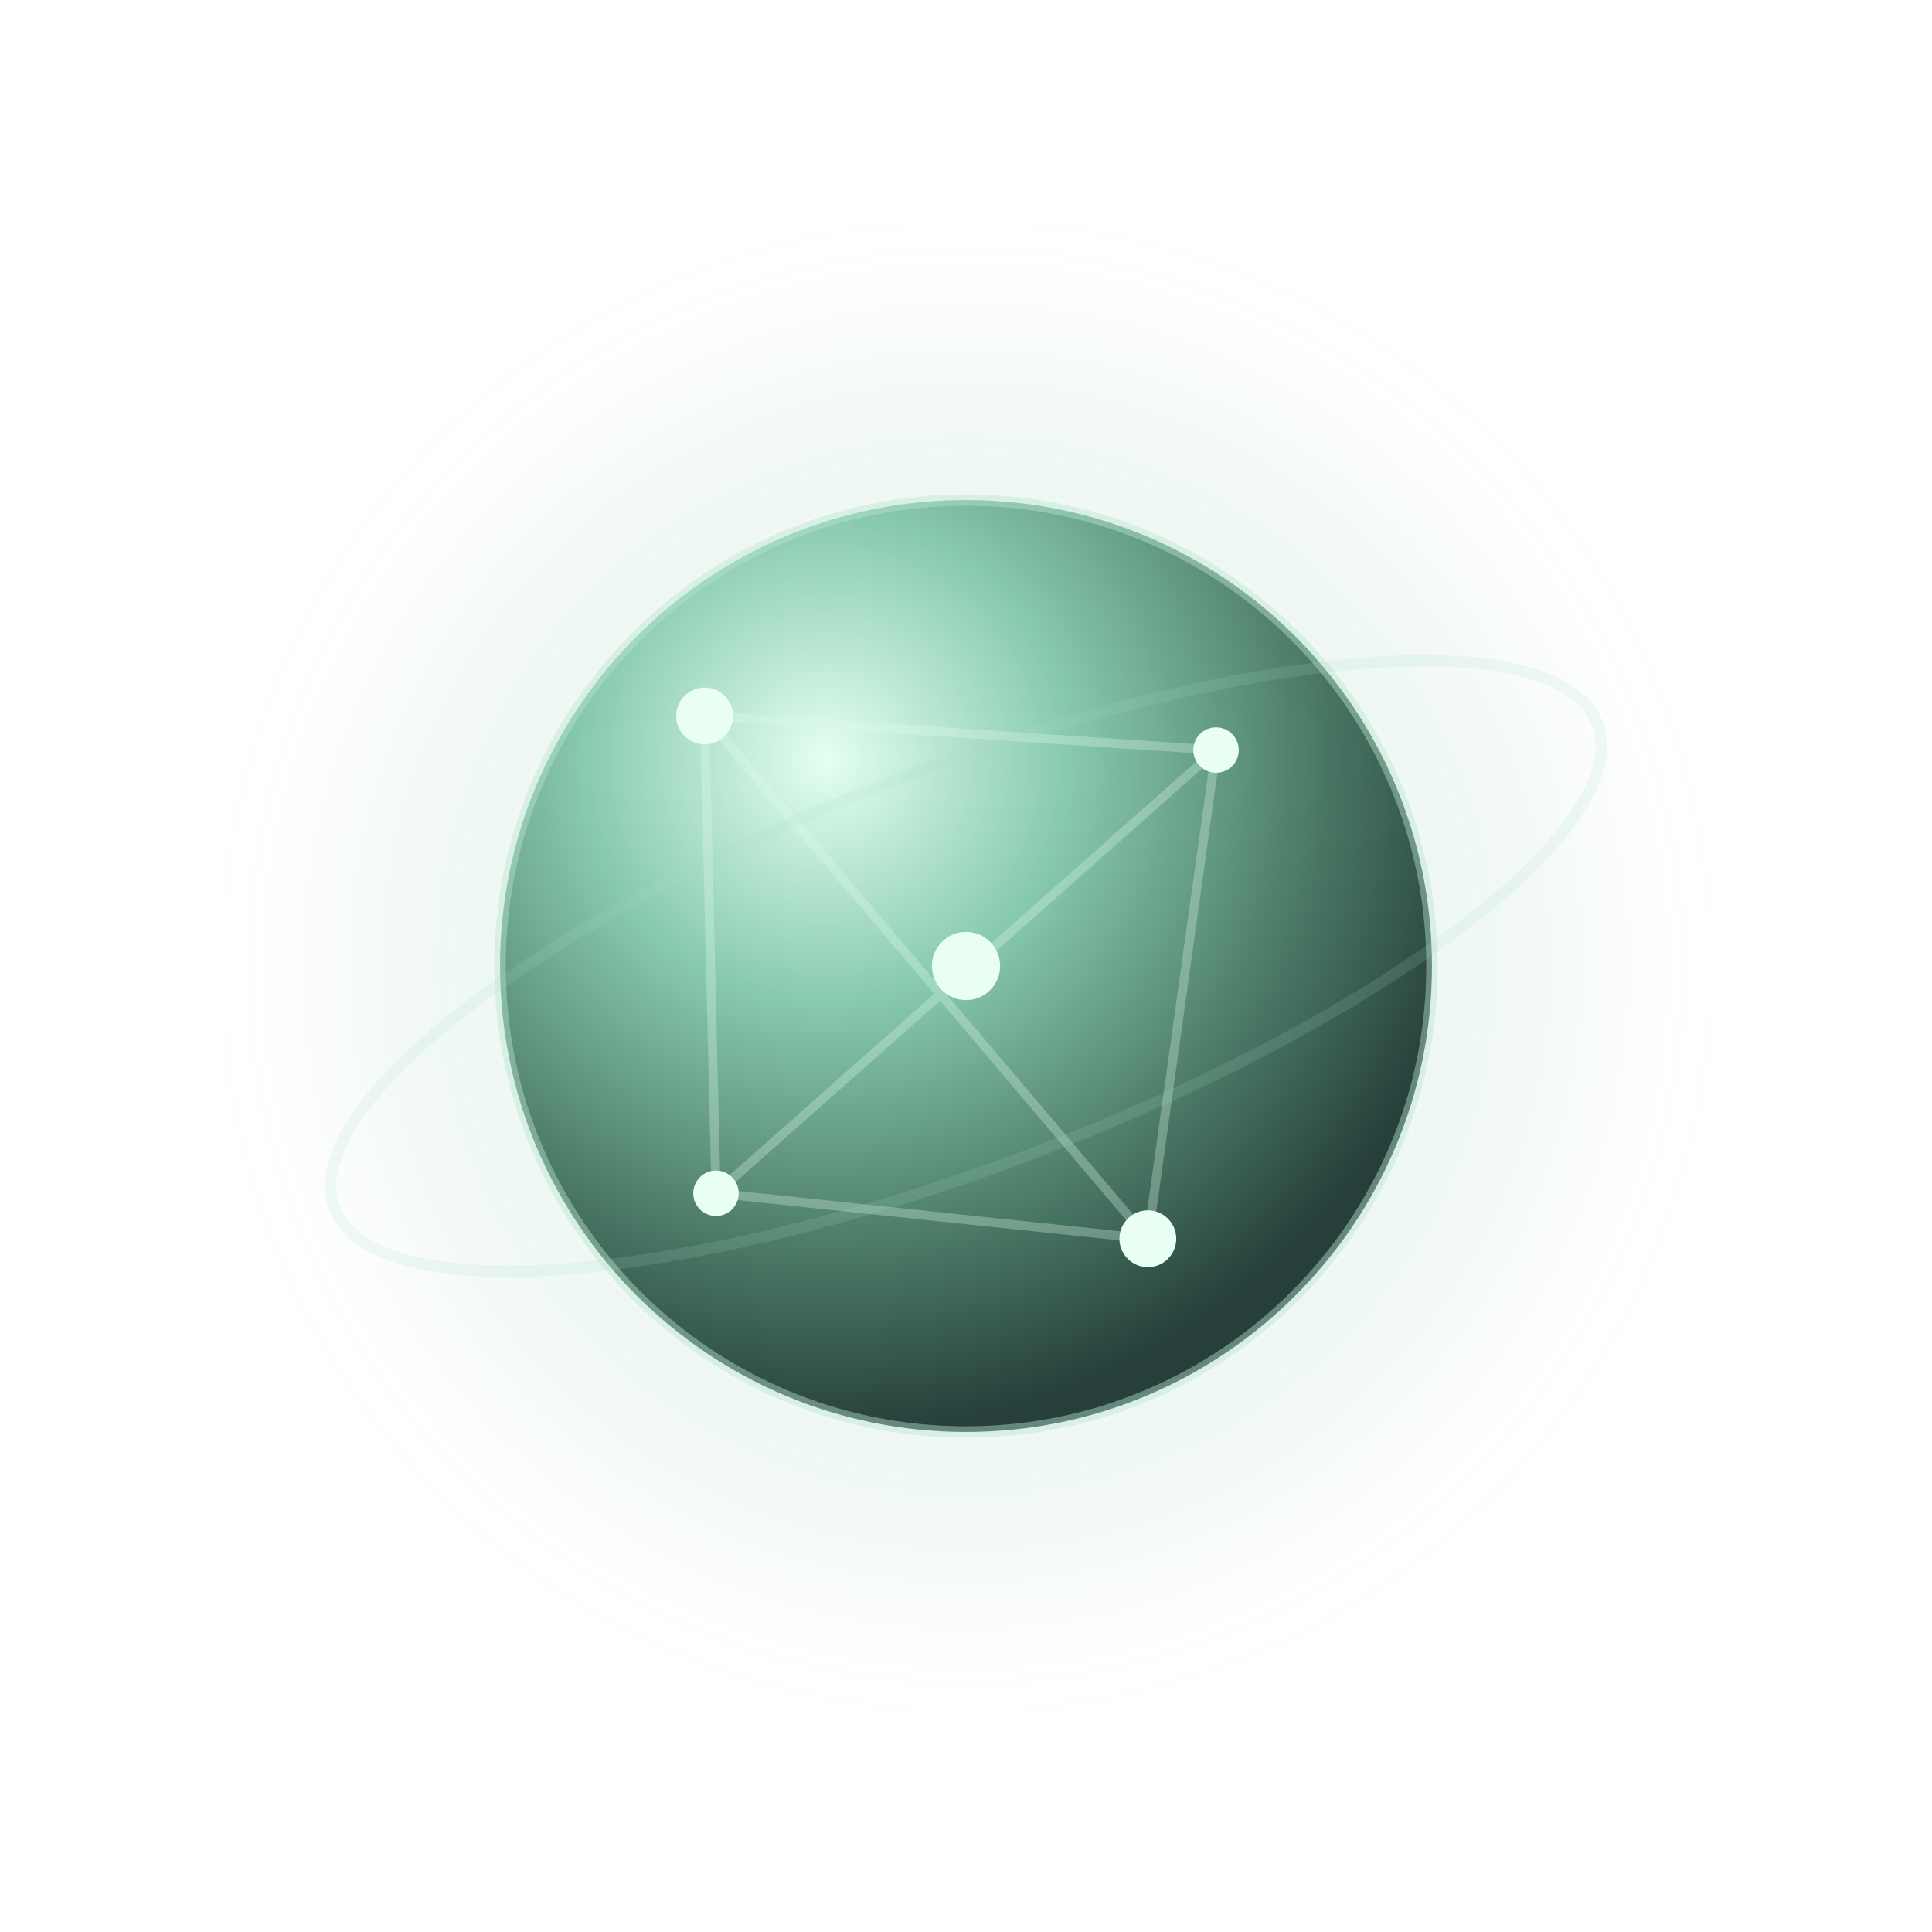
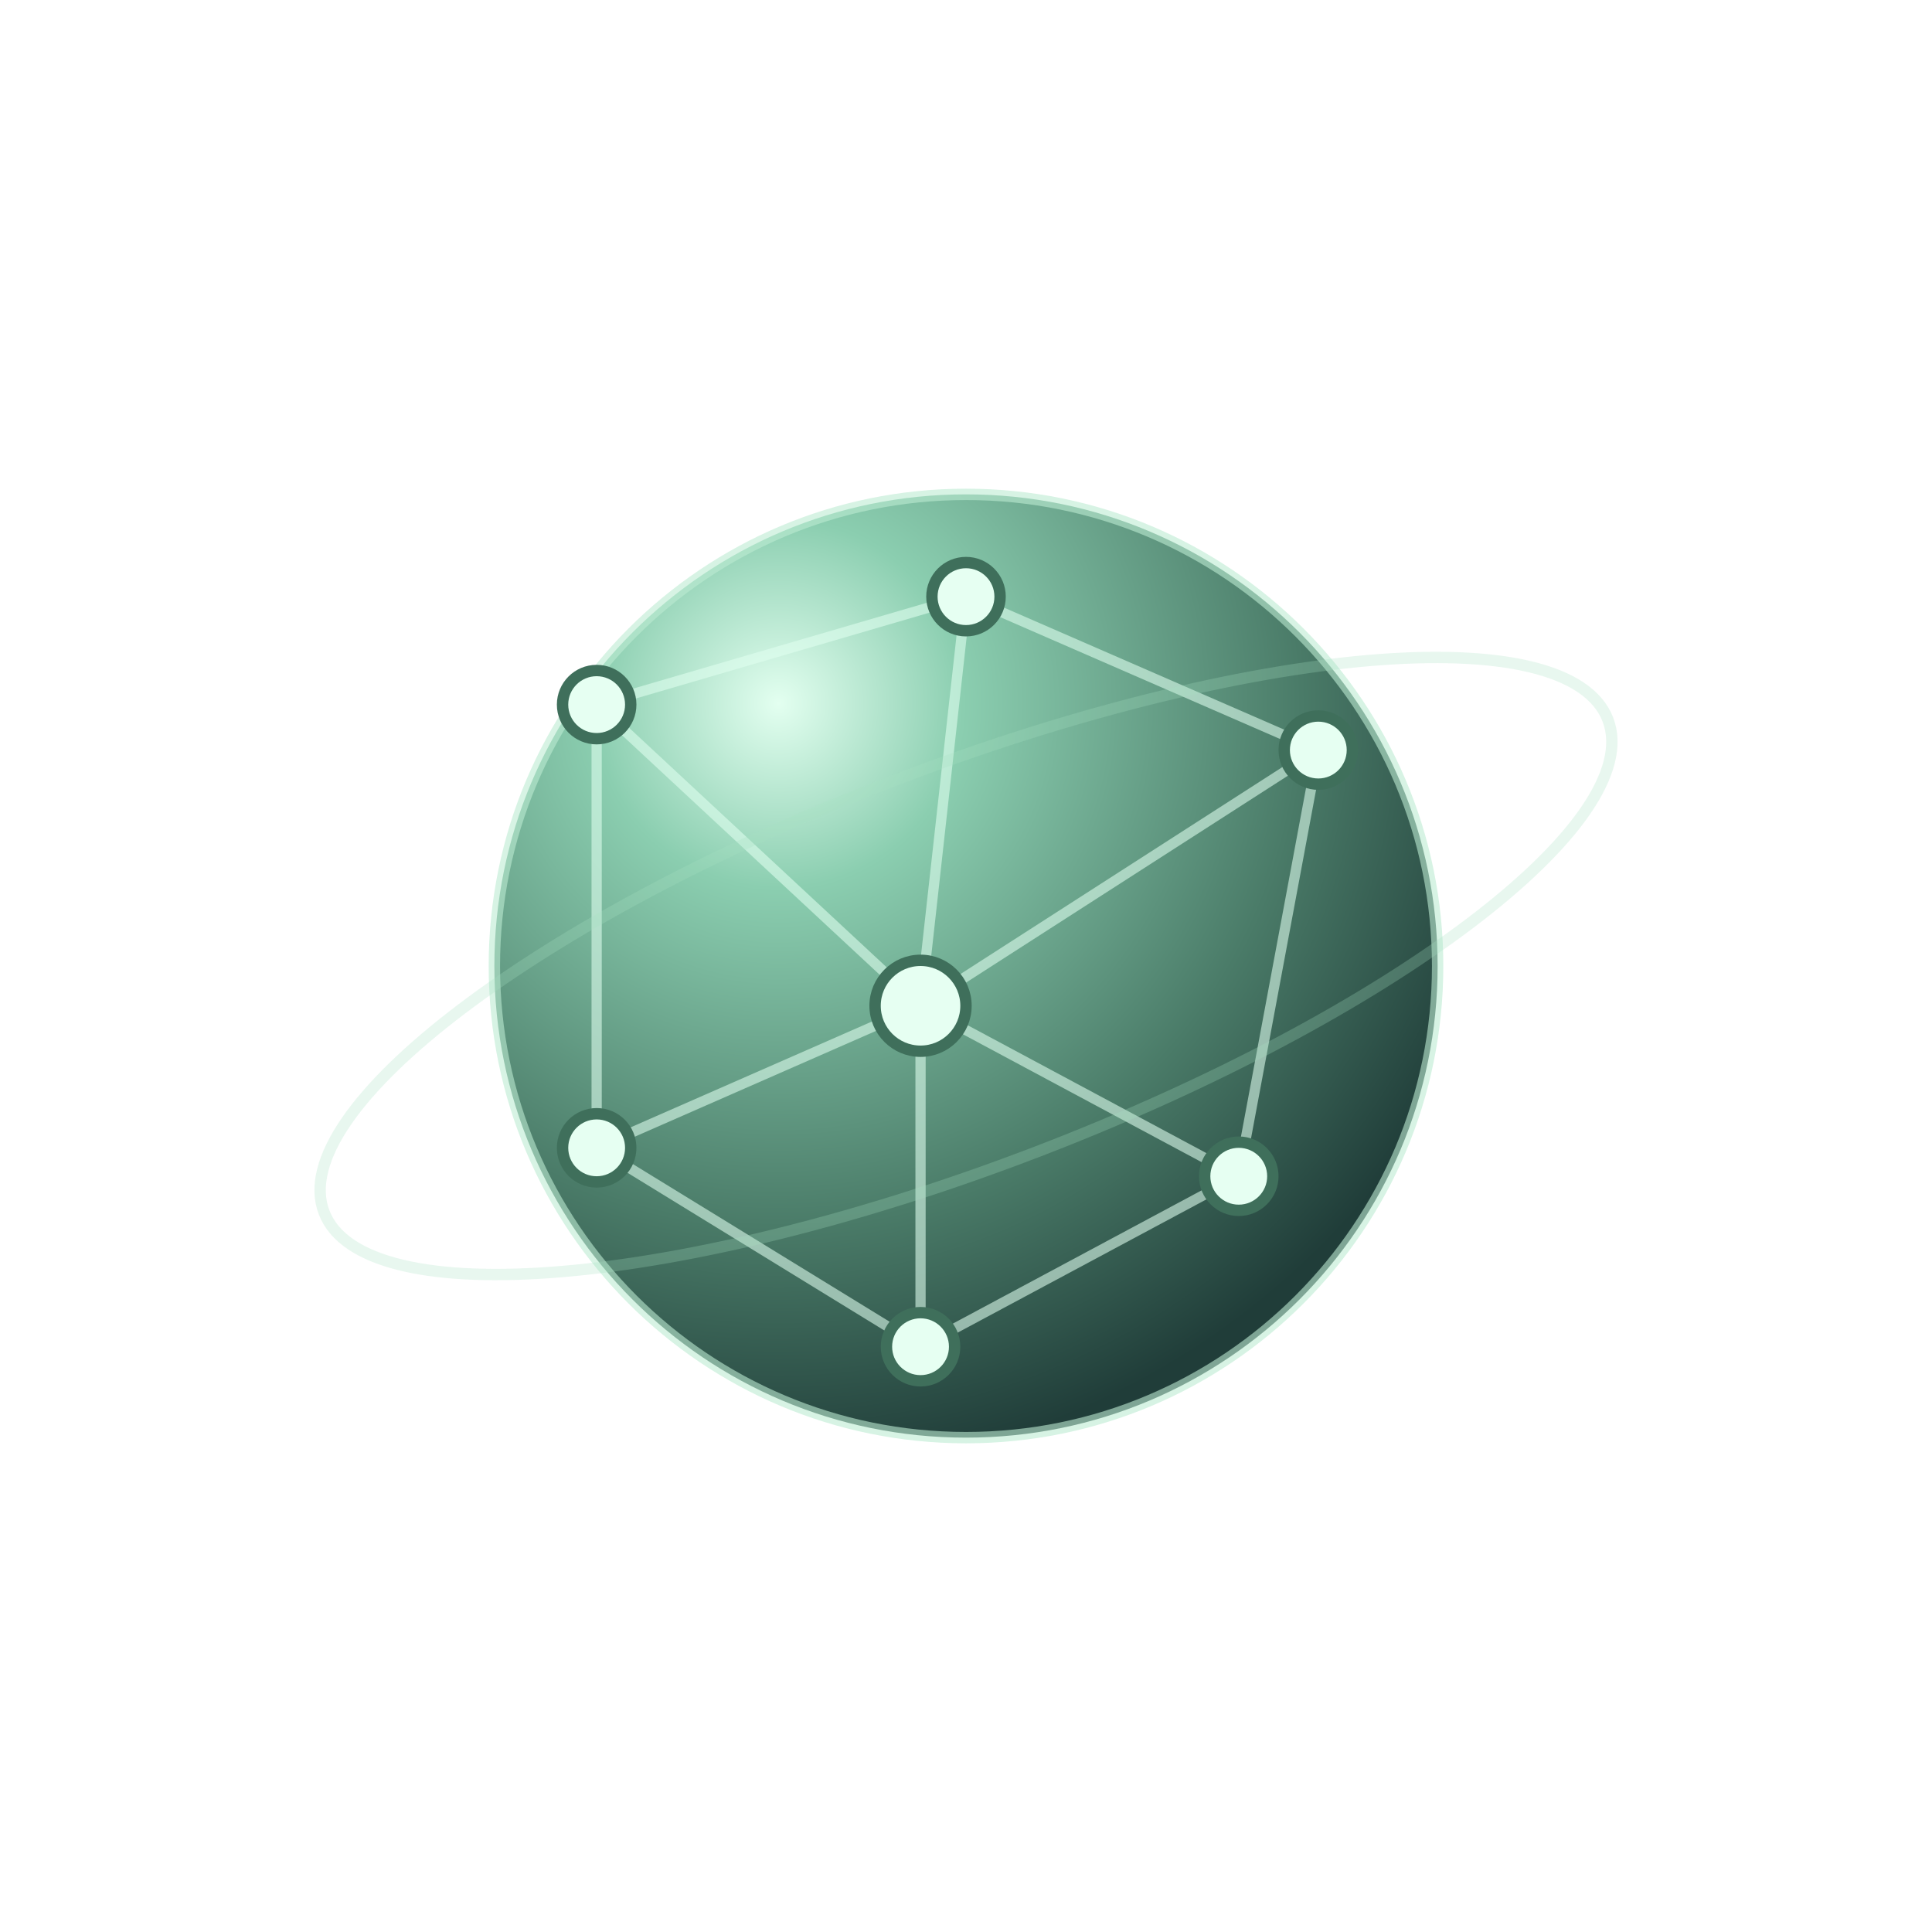
<svg xmlns="http://www.w3.org/2000/svg" viewBox="0 0 340 340">
  <defs>
-     <radialGradient id="g" cx="35%" cy="28%" r="72%">
-       <stop stop-color="#e4fff2" />
-       <stop offset=".36" stop-color="#88caae" />
-       <stop offset=".75" stop-color="#487563" />
-       <stop offset="1" stop-color="#263f3a" />
+     <radialGradient id="p" cx="30%" cy="22%" r="82%">
+       <stop stop-color="#e3fff0" />
+       <stop offset=".24" stop-color="#8bceb0" />
+       <stop offset=".68" stop-color="#4a7b68" />
+       <stop offset="1" stop-color="#203d39" />
    </radialGradient>
-     <filter id="h">
-       <feGaussianBlur stdDeviation="12" />
-     </filter>
  </defs>
-   <circle cx="170" cy="170" r="109" fill="#70bc98" opacity=".11" filter="url(#h)" />
-   <circle cx="170" cy="170" r="82" fill="url(#g)" stroke="#b9e4cf" stroke-opacity=".44" stroke-width="2" />
-   <g stroke="#e1faed" stroke-opacity=".30" stroke-width="1.6" fill="none">
-     <path d="M124 126 L214 132 L202 218 L126 210 Z" />
-     <path d="M124 126 L202 218 M214 132 L126 210" />
+   <circle cx="170" cy="170" r="83" fill="url(#p)" stroke="#bcebd2" stroke-opacity=".6" stroke-width="2" />
+   <g fill="none" stroke="#e0fff0" stroke-opacity=".58" stroke-width="1.8">
+     <path d="M105 124 L170 105 L232 132 L218 207 L162 237 L105 202 L105 124Z" />
+     <path d="M105 124 L162 177 L232 132 M170 105 L162 177 L218 207 M105 202 L162 177 L162 237 M162 177 L232 132" />
  </g>
-   <g fill="#e9fff3">
-     <circle cx="124" cy="126" r="5" />
-     <circle cx="214" cy="132" r="4" />
-     <circle cx="202" cy="218" r="5" />
-     <circle cx="126" cy="210" r="4" />
-     <circle cx="170" cy="170" r="6" />
+   <g fill="#e6fff2" stroke="#3f6f5b" stroke-width="2">
+     <circle cx="105" cy="124" r="6" />
+     <circle cx="170" cy="105" r="6" />
+     <circle cx="232" cy="132" r="6" />
+     <circle cx="218" cy="207" r="6" />
+     <circle cx="162" cy="237" r="6" />
+     <circle cx="105" cy="202" r="6" />
+     <circle cx="162" cy="177" r="8" />
  </g>
-   <ellipse cx="170" cy="170" rx="119" ry="35" fill="none" stroke="#a8d9c2" stroke-opacity=".16" stroke-width="2" transform="rotate(-21 170 170)" />
+   <ellipse cx="170" cy="170" rx="121" ry="35" fill="none" stroke="#a8dfc2" stroke-opacity=".26" stroke-width="2" transform="rotate(-21 170 170)" />
</svg>
